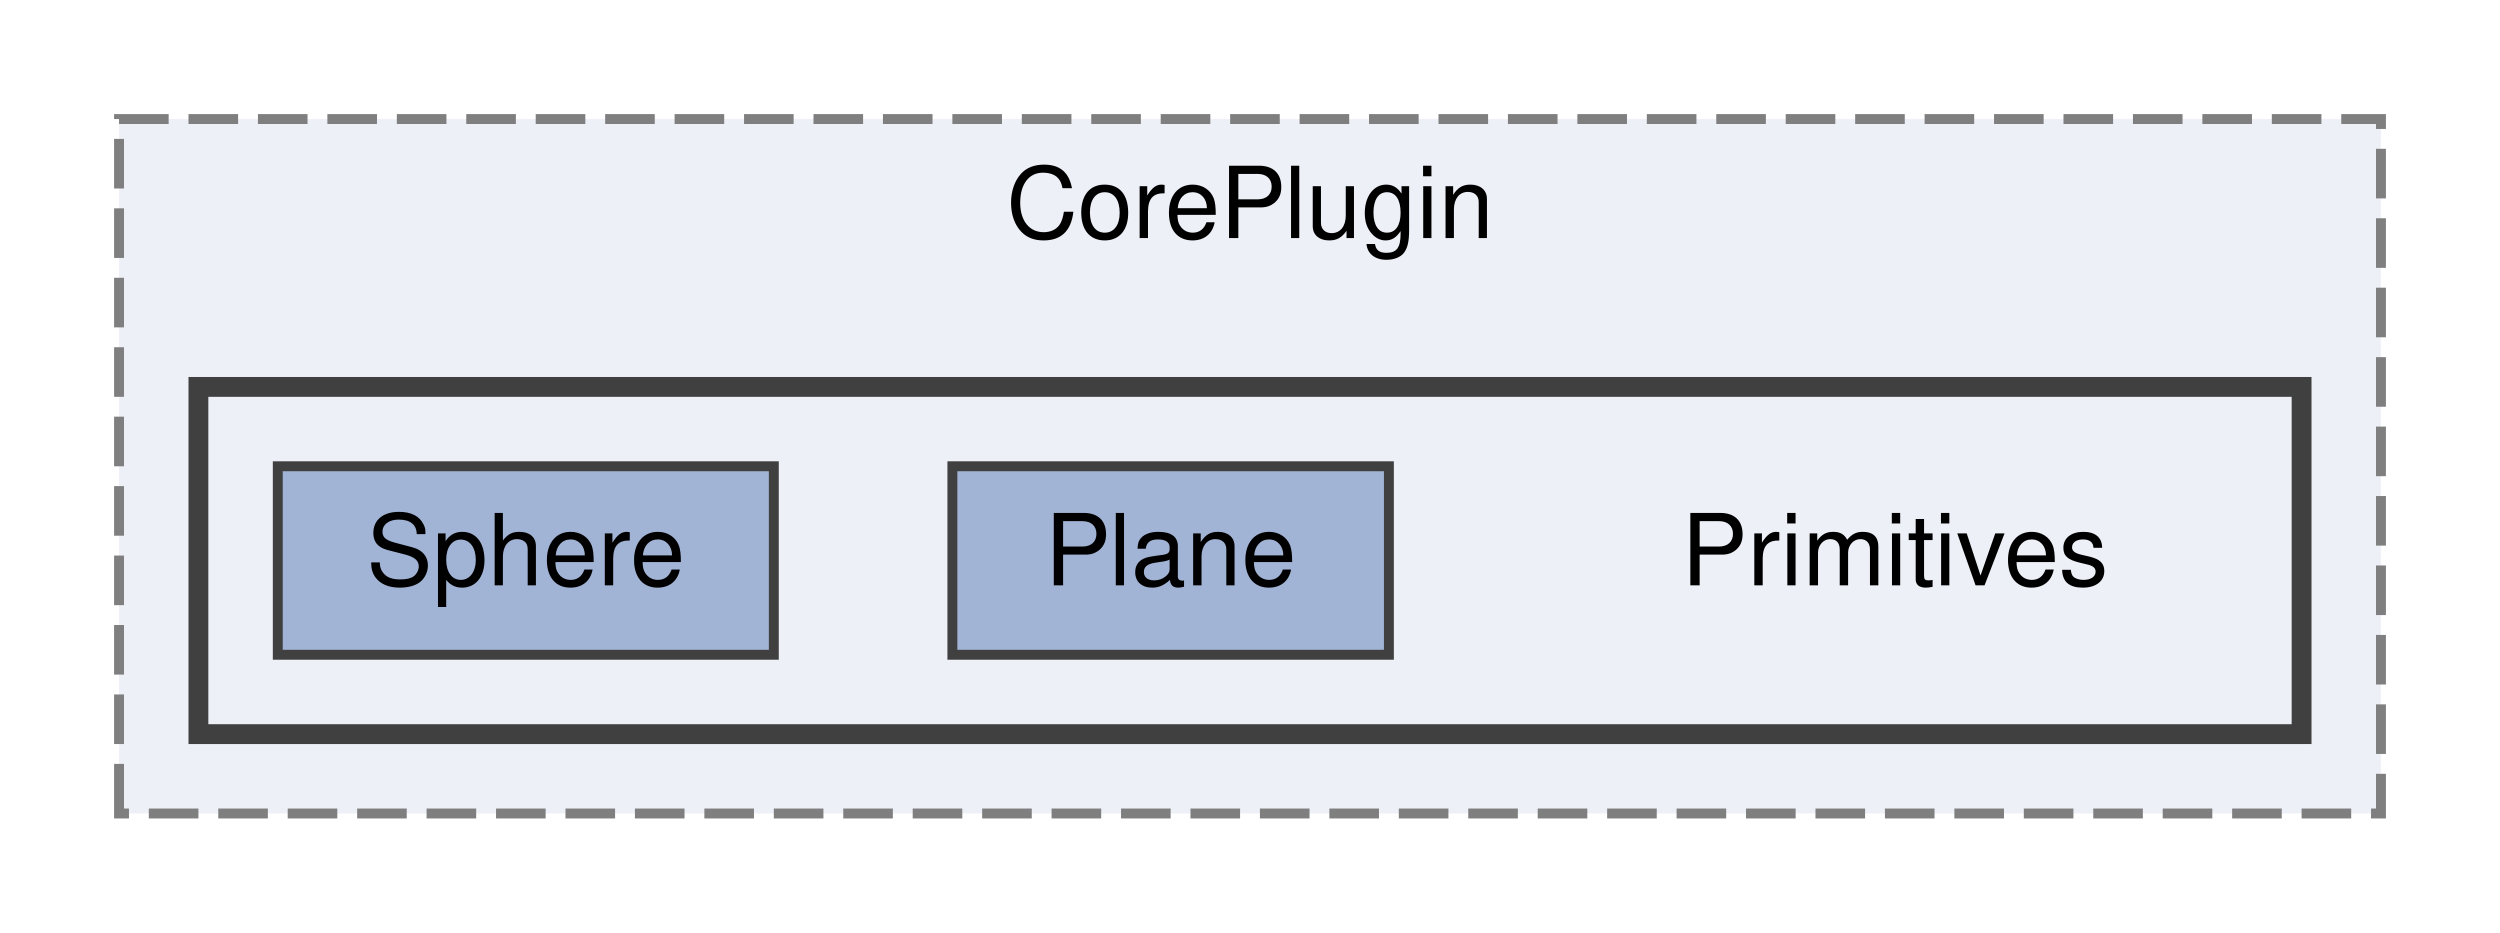
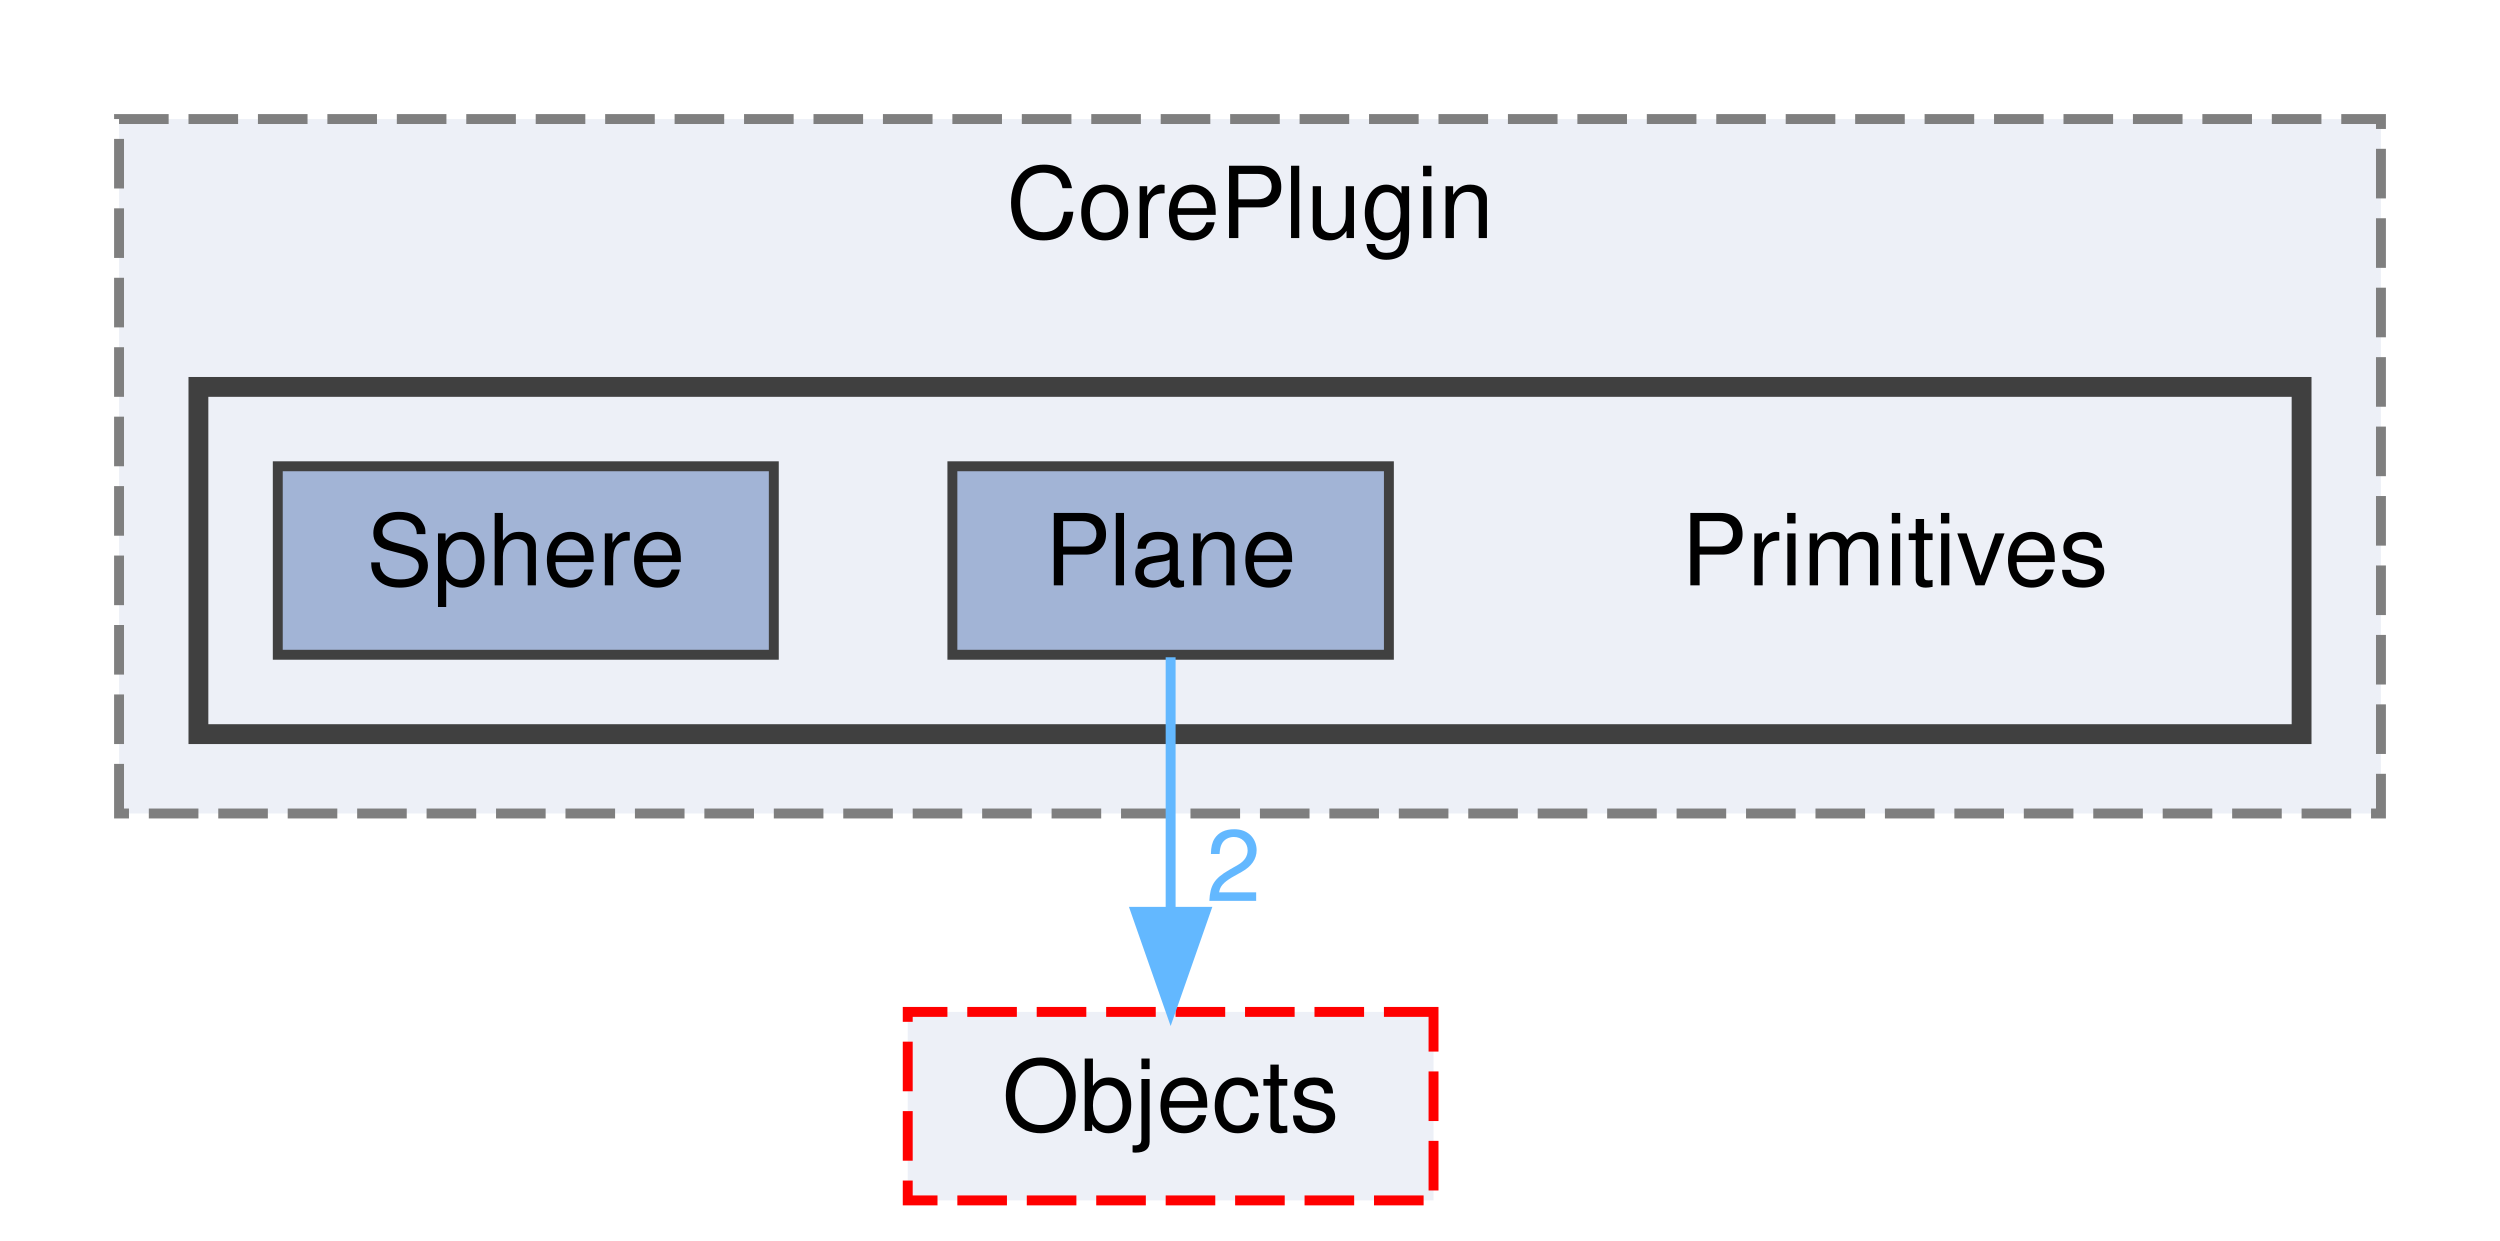
- <svg xmlns="http://www.w3.org/2000/svg" xmlns:xlink="http://www.w3.org/1999/xlink" width="252pt" height="94pt" viewBox="0.00 0.00 252.00 94.00">
-   <g id="graph0" class="graph" transform="scale(1 1) rotate(0) translate(4 90)">
+ <svg xmlns="http://www.w3.org/2000/svg" xmlns:xlink="http://www.w3.org/1999/xlink" width="252pt" height="125pt" viewBox="0.00 0.00 252.00 125.00">
+   <g id="graph0" class="graph" transform="scale(1 1) rotate(0) translate(4 121)">
    <g id="clust1" class="cluster">
      <g id="a_clust1">
        <a xlink:href="dir_bcfcb44c233f404c9bb161aac5c4d104.html" target="_top" xlink:title="CorePlugin">
-           <polygon fill="#edf0f7" stroke="#7f7f7f" stroke-dasharray="5,2" points="8,-8 8,-78 236,-78 236,-8 8,-8" />
-           <text text-anchor="middle" x="122" y="-66" font-family="Helvetica,sans-Serif" font-size="10.00">CorePlugin</text>
+           <polygon fill="#edf0f7" stroke="#7f7f7f" stroke-dasharray="5,2" points="8,-39 8,-109 236,-109 236,-39 8,-39" />
+           <text text-anchor="middle" x="122" y="-97" font-family="Helvetica,sans-Serif" font-size="10.00">CorePlugin</text>
        </a>
      </g>
    </g>
    <g id="clust2" class="cluster">
      <g id="a_clust2">
        <a xlink:href="dir_2cb7010b49025d5eaf856ff3b4ba2d1e.html" target="_top">
-           <polygon fill="#edf0f7" stroke="#404040" stroke-width="2" points="16,-16 16,-51 228,-51 228,-16 16,-16" />
+           <polygon fill="#edf0f7" stroke="#404040" stroke-width="2" points="16,-47 16,-82 228,-82 228,-47 16,-47" />
        </a>
      </g>
    </g>
    <g id="node1" class="node">
-       <text text-anchor="middle" x="187" y="-31" font-family="Helvetica,sans-Serif" font-size="10.00">Primitives</text>
+       <text text-anchor="middle" x="187" y="-62" font-family="Helvetica,sans-Serif" font-size="10.00">Primitives</text>
    </g>
    <g id="node2" class="node">
      <g id="a_node2">
        <a xlink:href="dir_e953bf2678dff9d9f32e9d8f9a57921d.html" target="_top" xlink:title="Plane">
-           <polygon fill="#a2b4d6" stroke="#404040" points="136,-43 92,-43 92,-24 136,-24 136,-43" />
-           <text text-anchor="middle" x="114" y="-31" font-family="Helvetica,sans-Serif" font-size="10.00">Plane</text>
+           <polygon fill="#a2b4d6" stroke="#404040" points="136,-74 92,-74 92,-55 136,-55 136,-74" />
+           <text text-anchor="middle" x="114" y="-62" font-family="Helvetica,sans-Serif" font-size="10.00">Plane</text>
+         </a>
+       </g>
+     </g>
+     <g id="node4" class="node">
+       <g id="a_node4">
+         <a xlink:href="dir_55b41fb77a5097913bc464fb6a145e9c.html" target="_top" xlink:title="Objects">
+           <polygon fill="#edf0f7" stroke="red" stroke-dasharray="5,2" points="140.5,-19 87.5,-19 87.5,0 140.5,0 140.5,-19" />
+           <text text-anchor="middle" x="114" y="-7" font-family="Helvetica,sans-Serif" font-size="10.00">Objects</text>
+         </a>
+       </g>
+     </g>
+     <g id="edge1" class="edge">
+       <g id="a_edge1">
+         <a xlink:href="dir_000014_000013.html" target="_top">
+           <path fill="none" stroke="#63b8ff" d="M114,-54.75C114,-47.8 114,-37.85 114,-29.13" />
+           <polygon fill="#63b8ff" stroke="#63b8ff" points="117.5,-29.09 114,-19.09 110.5,-29.09 117.5,-29.09" />
+         </a>
+       </g>
+       <g id="a_edge1-headlabel">
+         <a xlink:href="dir_000014_000013.html" target="_top" xlink:title="2">
+           <text text-anchor="middle" x="120.34" y="-30.18" font-family="Helvetica,sans-Serif" font-size="10.00" fill="#63b8ff">2</text>
        </a>
      </g>
    </g>
    <g id="node3" class="node">
      <g id="a_node3">
        <a xlink:href="dir_424f487ab7ba0c9fe7e42ecafb154638.html" target="_top" xlink:title="Sphere">
-           <polygon fill="#a2b4d6" stroke="#404040" points="74,-43 24,-43 24,-24 74,-24 74,-43" />
-           <text text-anchor="middle" x="49" y="-31" font-family="Helvetica,sans-Serif" font-size="10.00">Sphere</text>
+           <polygon fill="#a2b4d6" stroke="#404040" points="74,-74 24,-74 24,-55 74,-55 74,-74" />
+           <text text-anchor="middle" x="49" y="-62" font-family="Helvetica,sans-Serif" font-size="10.00">Sphere</text>
        </a>
      </g>
    </g>
  </g>
</svg>
